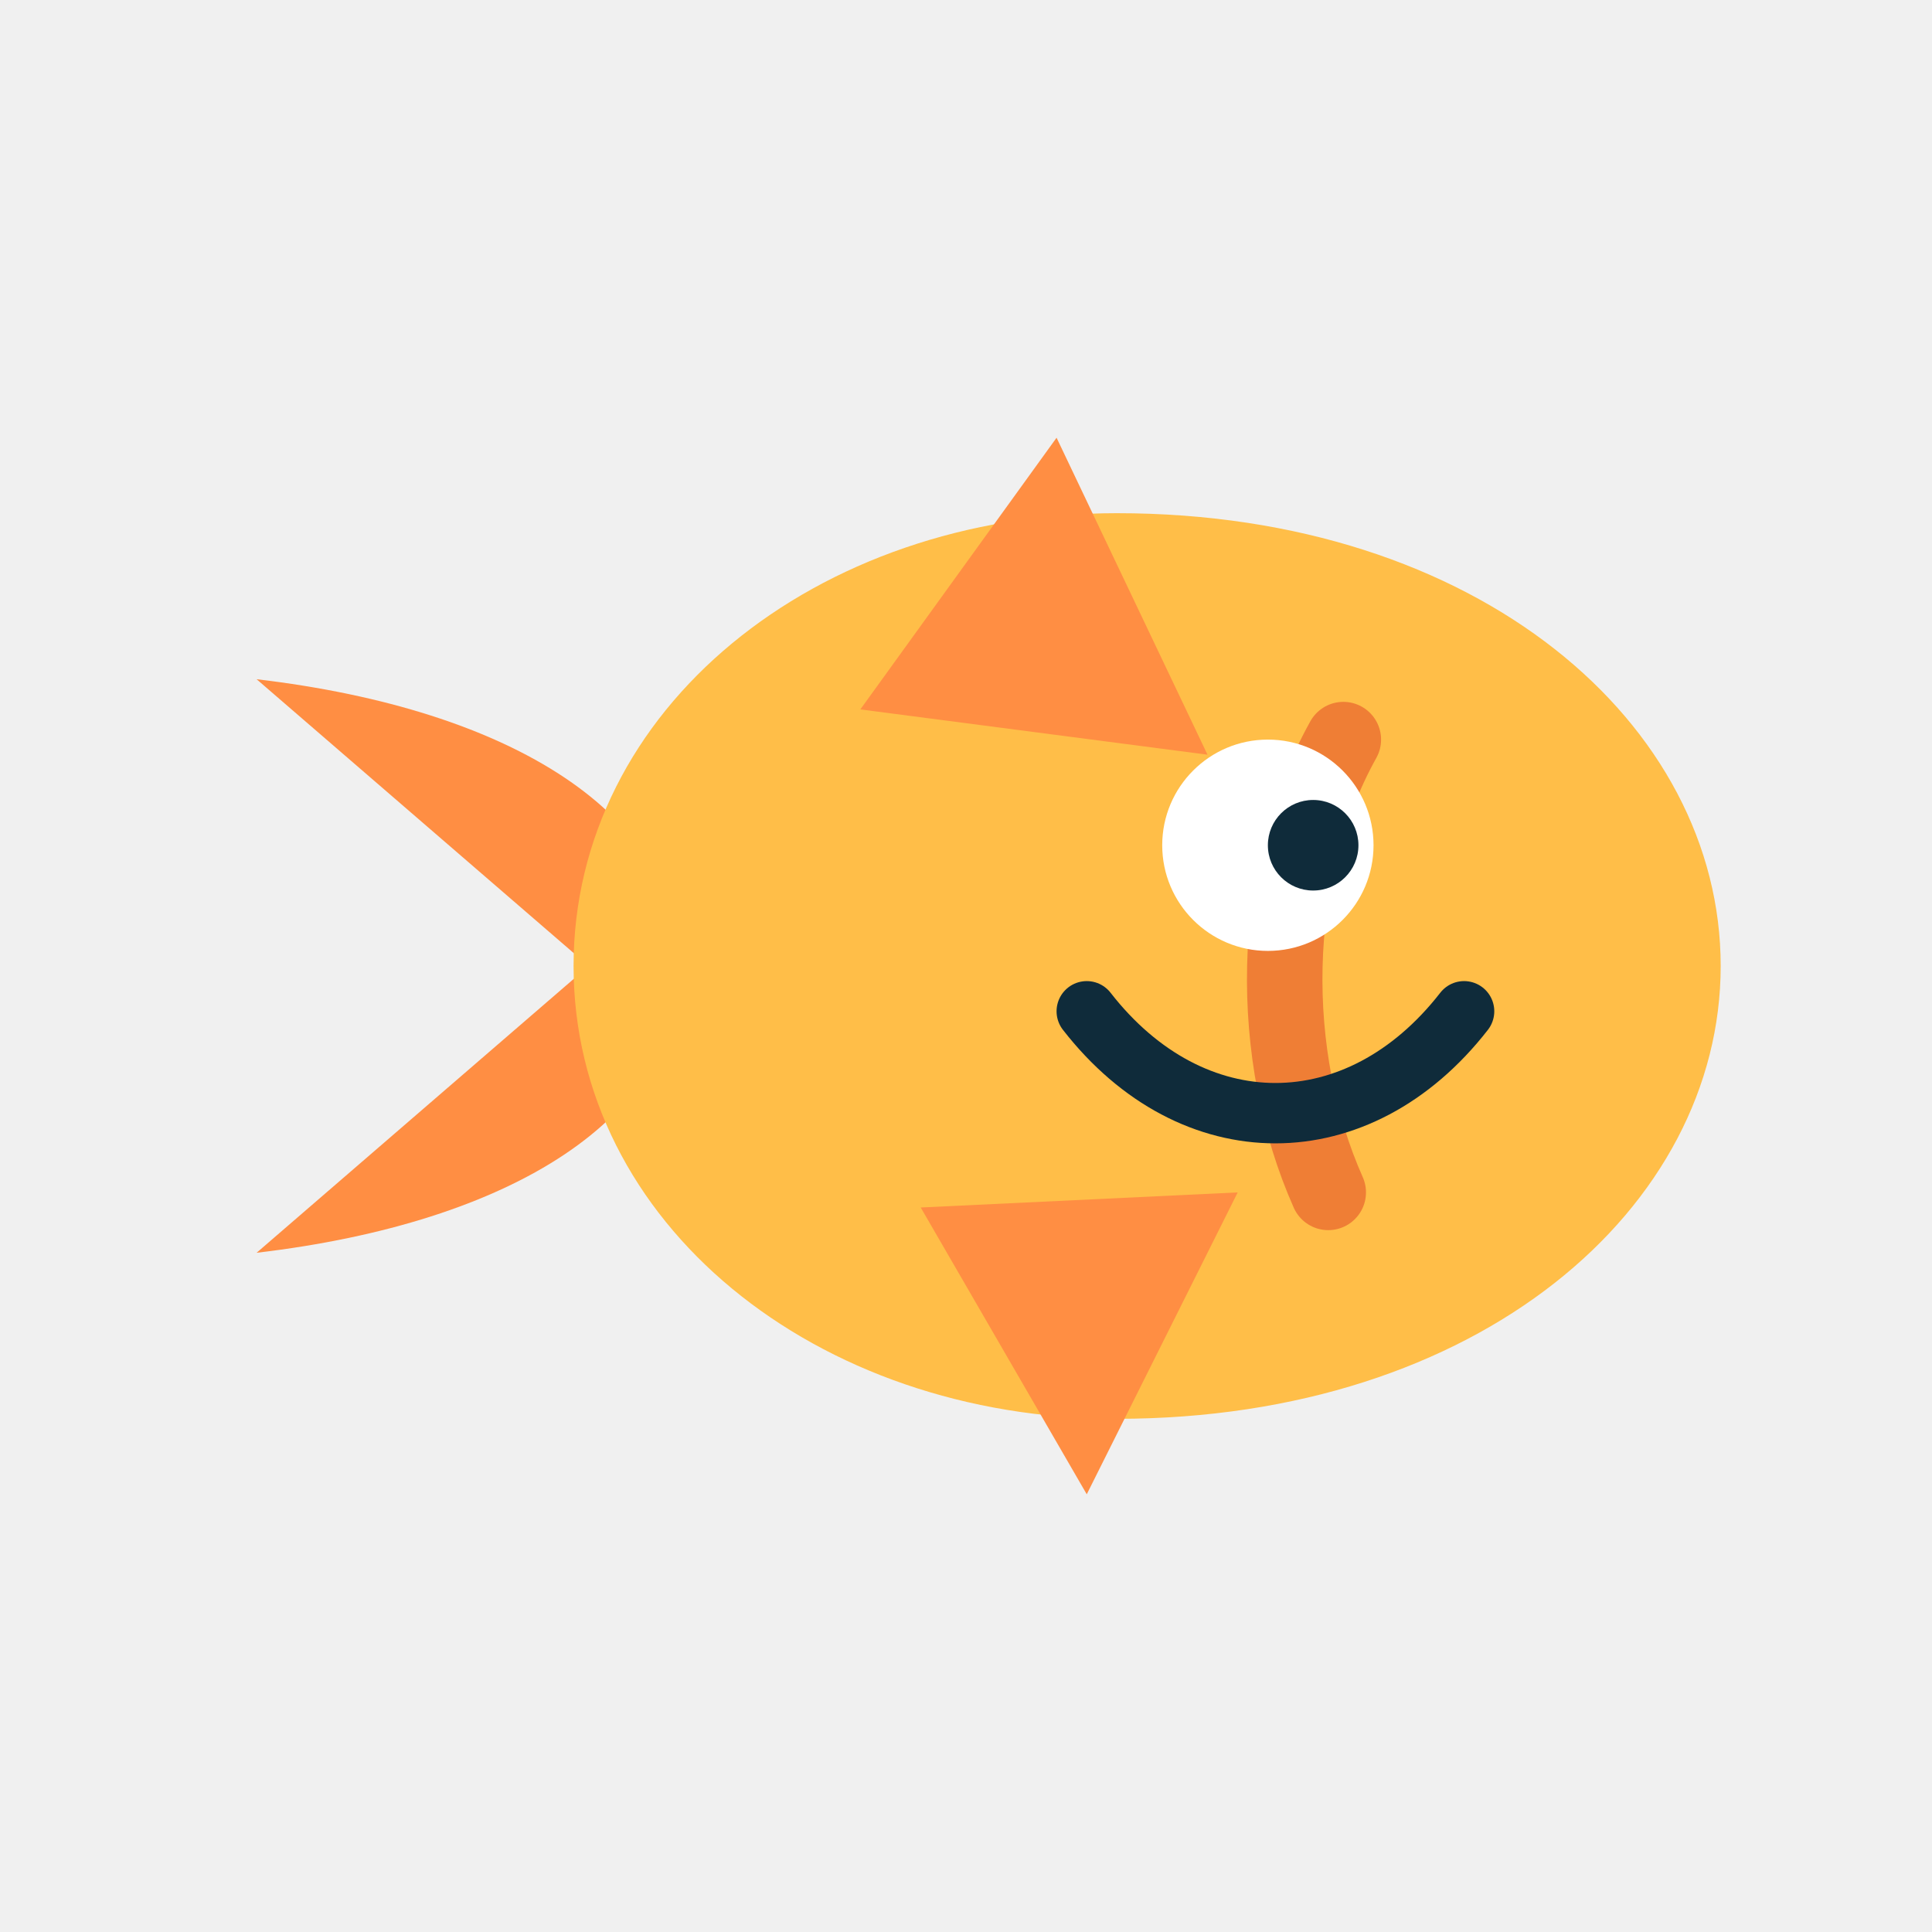
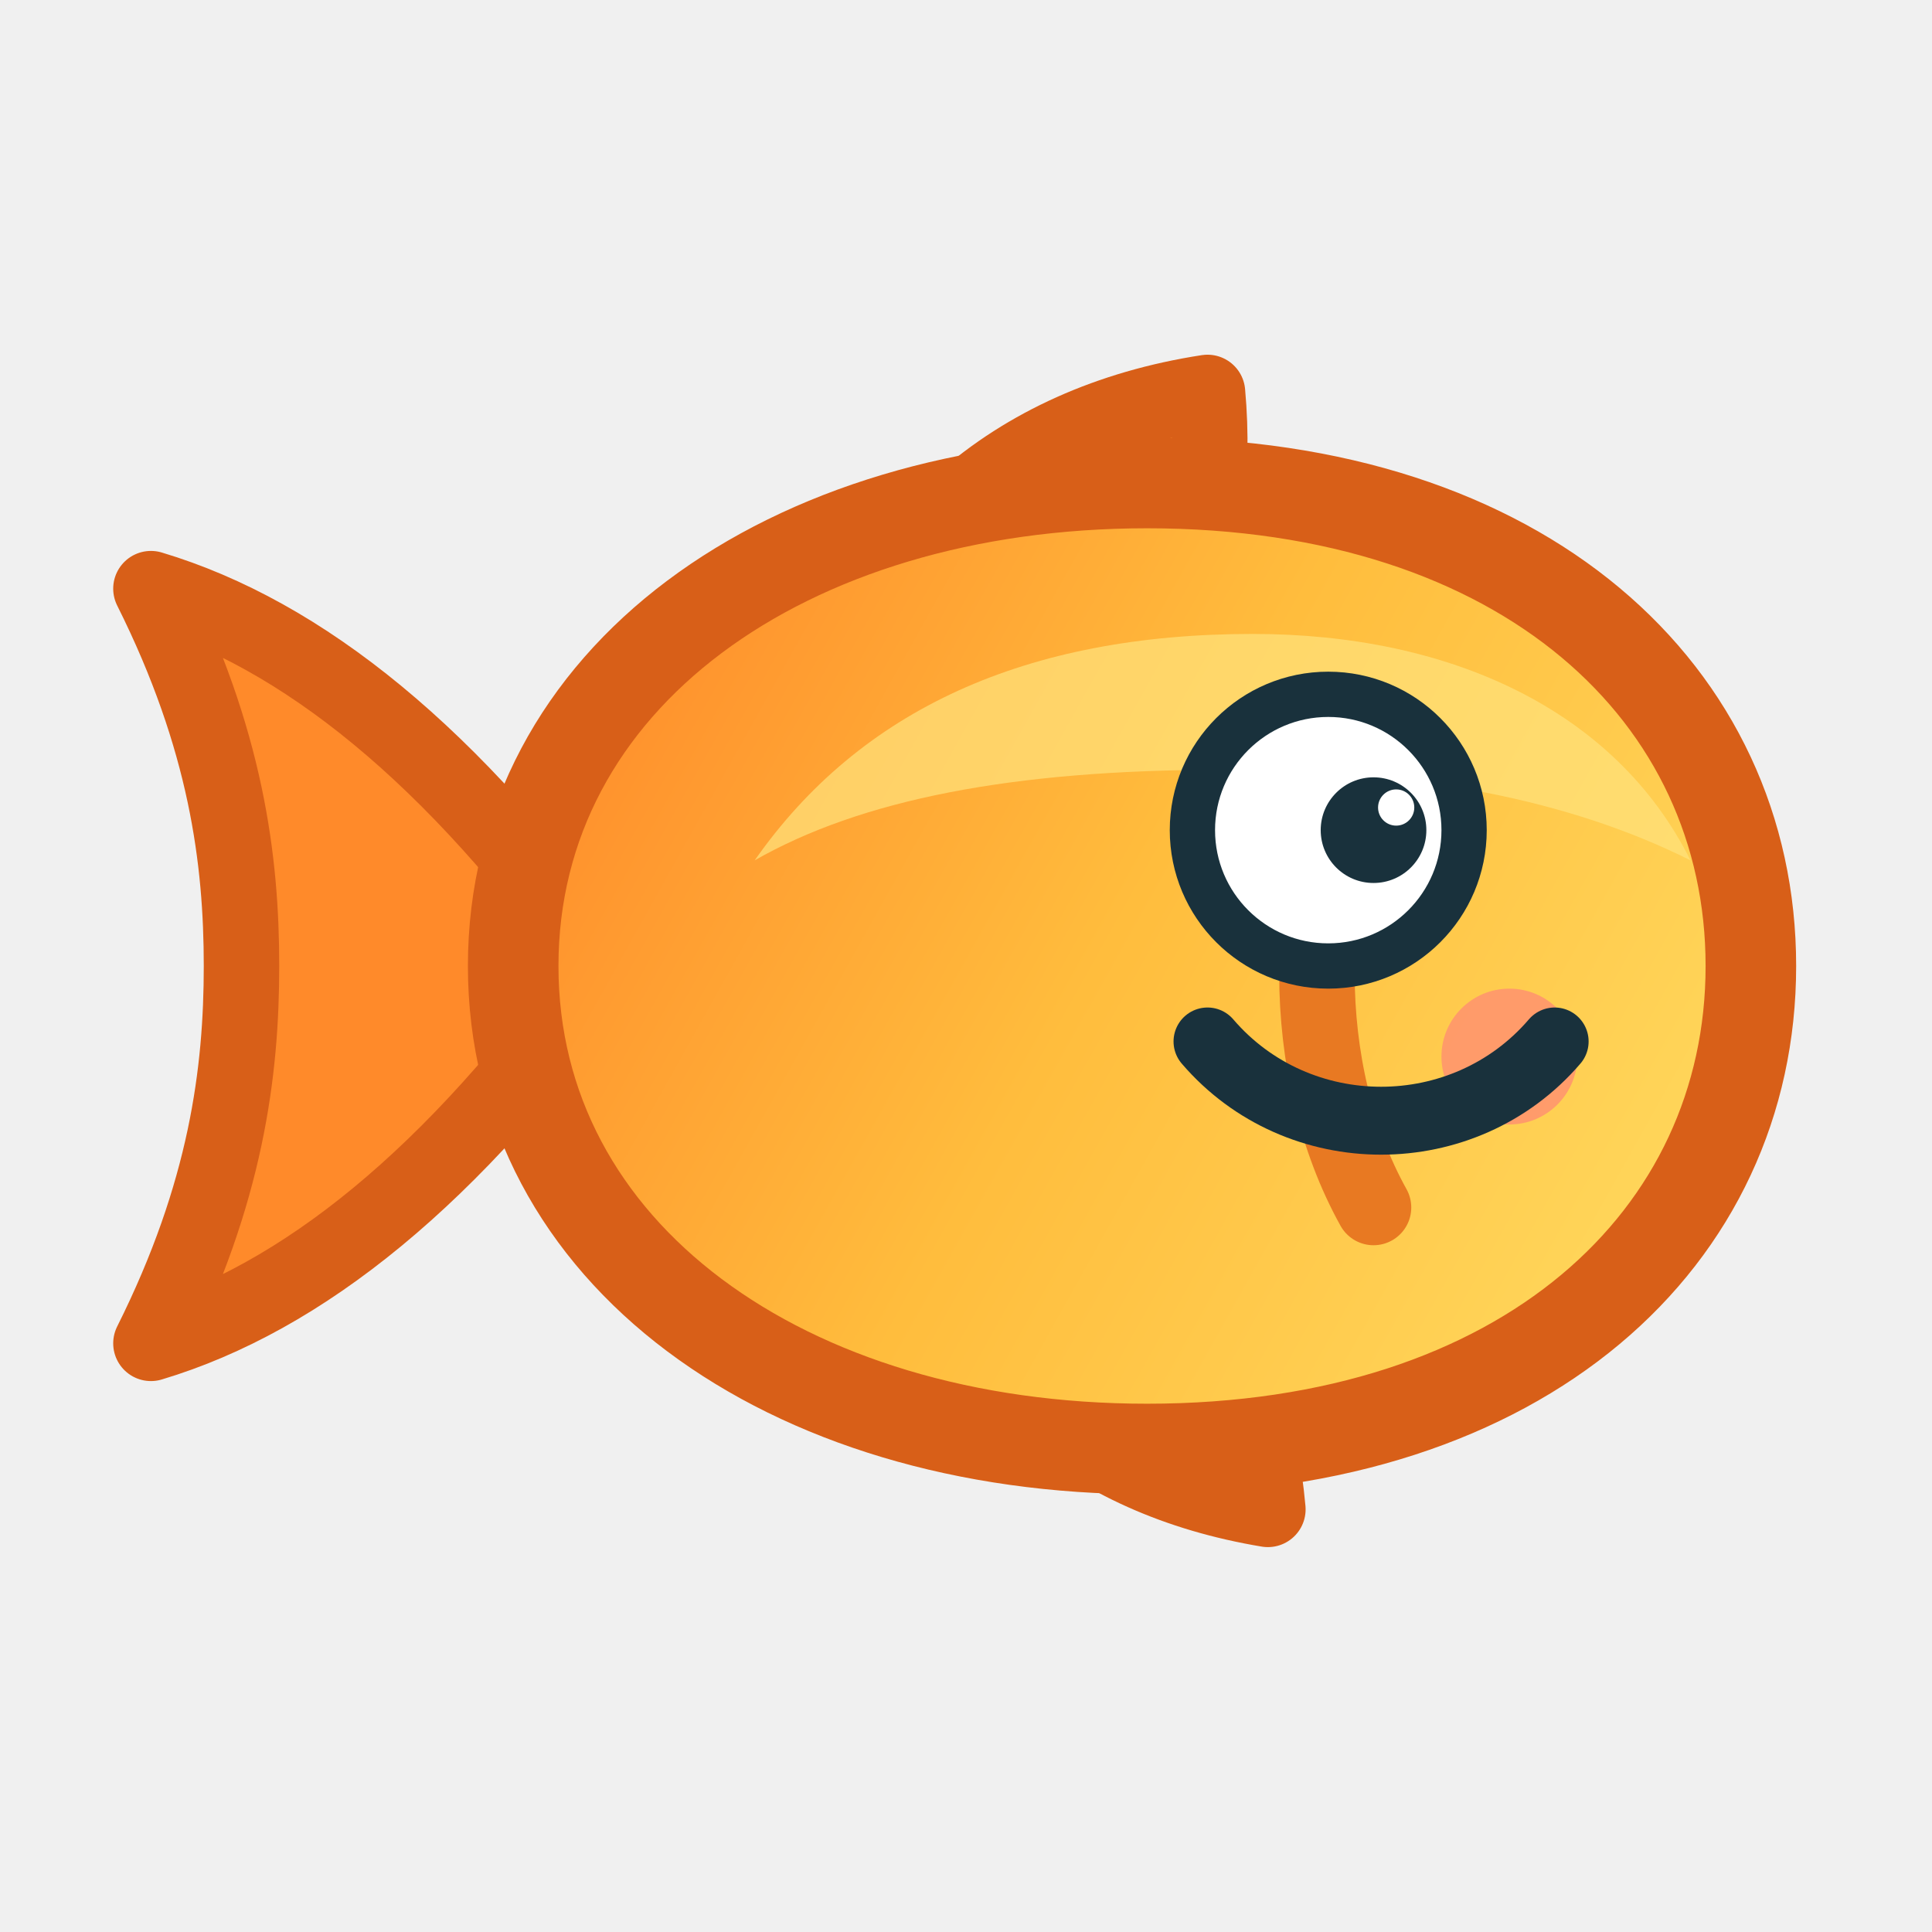
- <svg xmlns="http://www.w3.org/2000/svg" viewBox="0 0 128 128" role="img" aria-label="ByeByeFishing happy fish">
-   <path d="M17 45 39 64 17 83c17-2 28-9 28-19S34 47 17 45Z" fill="#ff8e43" />
-   <path d="M38 64c0-17 16-30 36-30 24 0 40 14 40 30S98 94 74 94c-20 0-36-13-36-30Z" fill="#ffbe48" />
-   <path d="M57 47 70 29l10 21M61 80l11 19 10-20" fill="#ff8e43" />
-   <path d="M89 49c-5 9-5 21-1 30" fill="none" stroke="#ef7e35" stroke-width="5" stroke-linecap="round" />
-   <circle cx="84" cy="56" r="7" fill="#fff" />
-   <circle cx="87" cy="56" r="3" fill="#0f2b3a" />
-   <path d="M72 67c7 9 18 9 25 0" fill="none" stroke="#0f2b3a" stroke-width="4" stroke-linecap="round" />
+ <svg xmlns="http://www.w3.org/2000/svg" viewBox="0 0 128 128" role="img" aria-label="ByeByeFishing rounded cartoon fish">
+   <defs>
+     <linearGradient id="fish-body" x1="36" y1="43" x2="113" y2="86" gradientUnits="userSpaceOnUse">
+       <stop offset="0" stop-color="#ff8a2a" />
+       <stop offset="0.48" stop-color="#ffbd3d" />
+       <stop offset="1" stop-color="#ffd95e" />
+     </linearGradient>
+   </defs>
+   <path d="M40 64C30 50 20 42 10 39c5 10 6 18 6 25S15 79 10 89c10-3 20-11 30-25Z" fill="#ff8a2a" stroke="#d85f18" stroke-linejoin="round" stroke-width="5" />
+   <path d="M55 48c3-12 12-20 25-22 1 11-3 20-11 27Z" fill="#ff8a2a" stroke="#d85f18" stroke-linejoin="round" stroke-width="5" />
+   <path d="M59 79c5 12 13 19 25 21-1-11-6-19-16-26Z" fill="#ff8a2a" stroke="#d85f18" stroke-linejoin="round" stroke-width="5" />
+   <path d="M34 64c0-19 18-32 42-32 25 0 40 14 40 32S101 96 76 96c-24 0-42-13-42-32Z" fill="url(#fish-body)" stroke="#d85f18" stroke-linejoin="round" stroke-width="6" />
+   <path d="M50 57c7-10 18-15 33-15 13 0 24 5 29 15-8-4-18-6-31-6-14 0-24 2-31 6Z" fill="#ffe27b" opacity="0.72" />
+   <path d="M91 49c-5 9-5 22 0 31" fill="none" stroke="#e87922" stroke-linecap="round" stroke-width="5" />
+   <circle cx="88" cy="55" r="9" fill="#fff" stroke="#19313c" stroke-width="3" />
+   <circle cx="91" cy="55" r="3.5" fill="#19313c" />
+   <circle cx="92.5" cy="53.5" r="1.2" fill="#fff" />
+   <circle cx="100" cy="70" r="4.5" fill="#ff8f70" opacity="0.8" />
+   <path d="M80 69c6 7 17 7 23 0" fill="none" stroke="#19313c" stroke-linecap="round" stroke-width="4.5" />
</svg>
